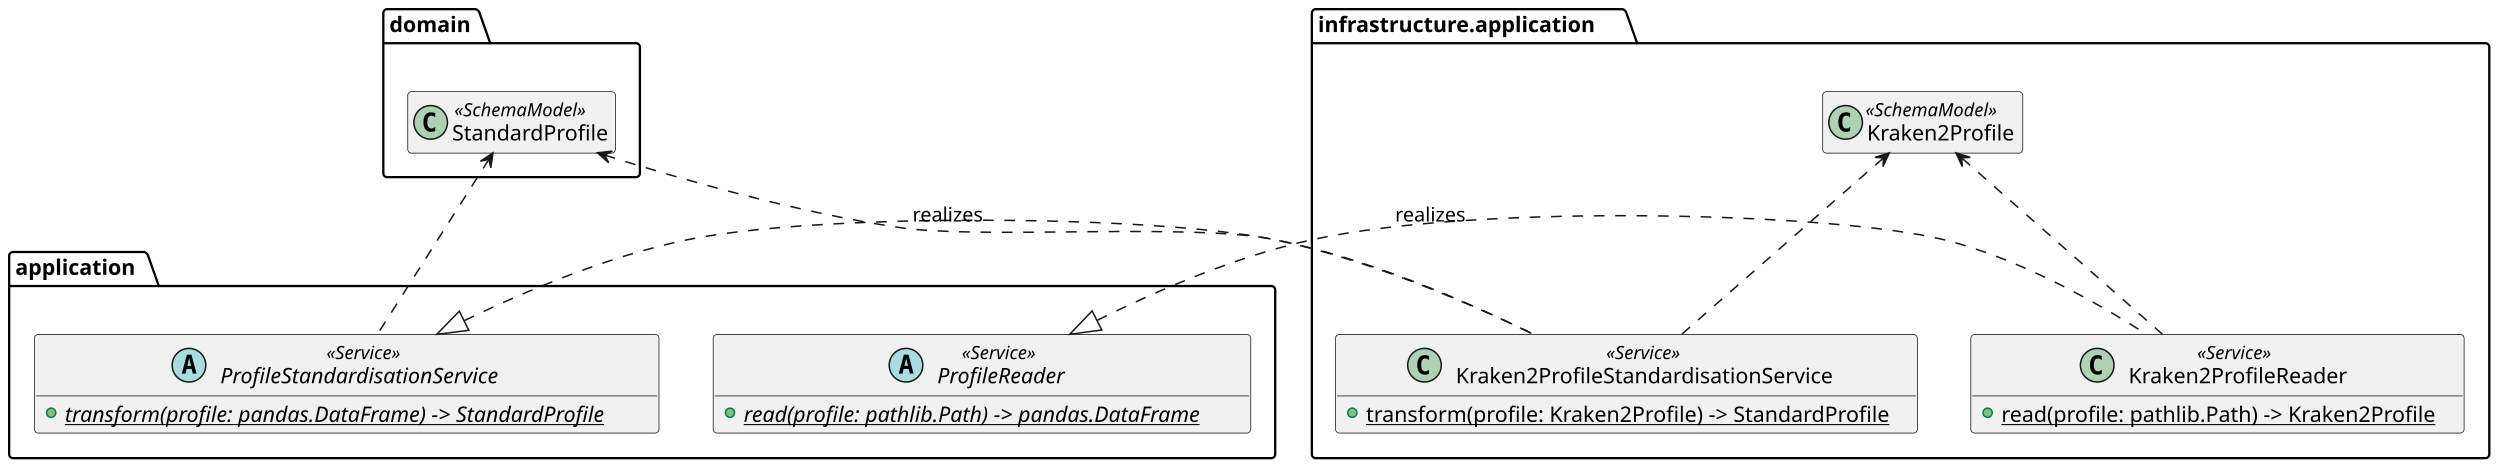
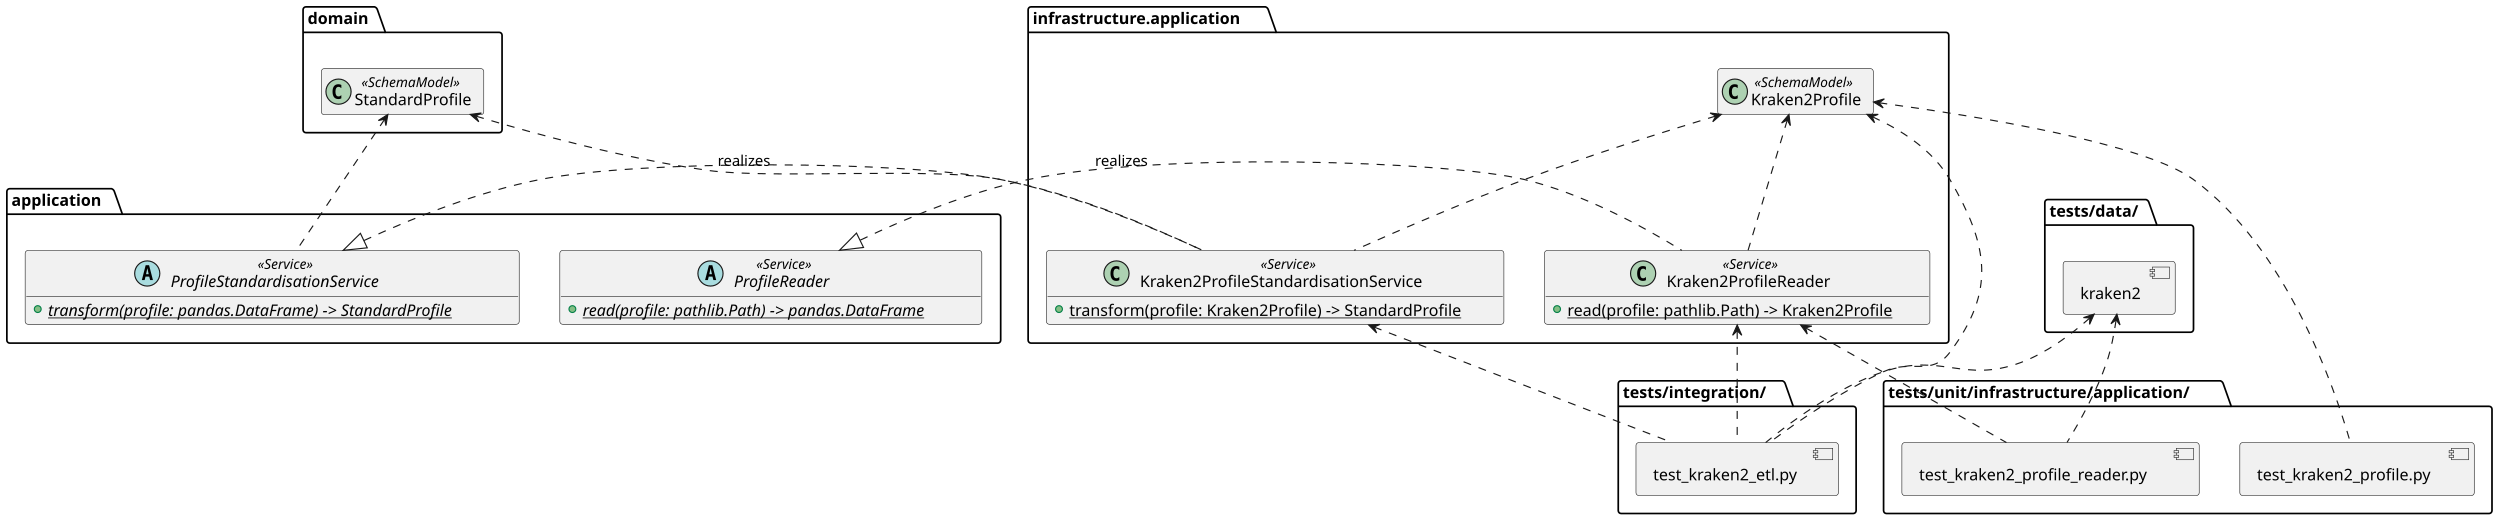
- <svg xmlns="http://www.w3.org/2000/svg" contentStyleType="text/css" height="307px" preserveAspectRatio="none" style="width:1637px;height:307px;background:#FFFFFF;" version="1.1" viewBox="0 0 1637 307" width="1637px" zoomAndPan="magnify">
+ <svg xmlns="http://www.w3.org/2000/svg" contentStyleType="text/css" height="456px" preserveAspectRatio="none" style="width:2186px;height:456px;background:#FFFFFF;" version="1.1" viewBox="0 0 2186 456" width="2186px" zoomAndPan="magnify">
  <defs />
  <g>
    <g id="cluster_application">
-       <path d="M8.5,165 L94.5,165 A3.75,3.75 0 0 1 97,167.5 L104,187.297 L832.5,187.297 A2.5,2.5 0 0 1 835,189.797 L835,297.5 A2.5,2.5 0 0 1 832.5,300 L8.5,300 A2.5,2.5 0 0 1 6,297.5 L6,167.5 A2.5,2.5 0 0 1 8.5,165 " style="stroke:#000000;stroke-width:1.5;fill:none;" />
-       <line style="stroke:#000000;stroke-width:1.5;fill:none;" x1="6" x2="104" y1="187.297" y2="187.297" />
-       <text fill="#000000" font-family="sans-serif" font-size="14" font-weight="bold" lengthAdjust="spacing" textLength="85" x="10" y="179.995">application</text>
+       <path d="M8.5,165 L97.5,165 A3.75,3.75 0 0 1 100,167.5 L107,187.297 L872.5,187.297 A2.5,2.5 0 0 1 875,189.797 L875,297.5 A2.5,2.5 0 0 1 872.5,300 L8.5,300 A2.5,2.5 0 0 1 6,297.5 L6,167.5 A2.5,2.5 0 0 1 8.5,165 " style="stroke:#000000;stroke-width:1.5;fill:none;" />
+       <line style="stroke:#000000;stroke-width:1.5;fill:none;" x1="6" x2="107" y1="187.297" y2="187.297" />
+       <text fill="#000000" font-family="sans-serif" font-size="14" font-weight="bold" lengthAdjust="spacing" textLength="88" x="10" y="179.995">application</text>
    </g>
    <g id="cluster_infrastructure.application">
-       <path d="M861.5,6 L1062.5,6 A3.75,3.75 0 0 1 1065,8.5 L1072,28.297 L1627.5,28.297 A2.5,2.5 0 0 1 1630,30.797 L1630,297.5 A2.5,2.5 0 0 1 1627.5,300 L861.5,300 A2.5,2.5 0 0 1 859,297.5 L859,8.5 A2.5,2.5 0 0 1 861.5,6 " style="stroke:#000000;stroke-width:1.5;fill:none;" />
-       <line style="stroke:#000000;stroke-width:1.5;fill:none;" x1="859" x2="1072" y1="28.297" y2="28.297" />
-       <text fill="#000000" font-family="sans-serif" font-size="14" font-weight="bold" lengthAdjust="spacing" textLength="200" x="863" y="20.995">infrastructure.application</text>
+       <path d="M901.5,6 L1106.5,6 A3.75,3.75 0 0 1 1109,8.5 L1116,28.297 L1701.5,28.297 A2.5,2.5 0 0 1 1704,30.797 L1704,297.5 A2.5,2.5 0 0 1 1701.5,300 L901.5,300 A2.5,2.5 0 0 1 899,297.5 L899,8.5 A2.5,2.5 0 0 1 901.5,6 " style="stroke:#000000;stroke-width:1.5;fill:none;" />
+       <line style="stroke:#000000;stroke-width:1.5;fill:none;" x1="899" x2="1116" y1="28.297" y2="28.297" />
+       <text fill="#000000" font-family="sans-serif" font-size="14" font-weight="bold" lengthAdjust="spacing" textLength="204" x="903" y="20.995">infrastructure.application</text>
    </g>
    <g id="cluster_domain">
-       <path d="M253.5,6 L311.5,6 A3.75,3.75 0 0 1 314,8.5 L321,28.297 L416.5,28.297 A2.5,2.5 0 0 1 419,30.797 L419,113.5 A2.5,2.5 0 0 1 416.5,116 L253.5,116 A2.5,2.5 0 0 1 251,113.5 L251,8.5 A2.5,2.5 0 0 1 253.5,6 " style="stroke:#000000;stroke-width:1.5;fill:none;" />
-       <line style="stroke:#000000;stroke-width:1.5;fill:none;" x1="251" x2="321" y1="28.297" y2="28.297" />
-       <text fill="#000000" font-family="sans-serif" font-size="14" font-weight="bold" lengthAdjust="spacing" textLength="57" x="255" y="20.995">domain</text>
+       <path d="M267.5,6 L327.5,6 A3.75,3.75 0 0 1 330,8.5 L337,28.297 L436.5,28.297 A2.5,2.5 0 0 1 439,30.797 L439,113.5 A2.5,2.5 0 0 1 436.5,116 L267.5,116 A2.5,2.5 0 0 1 265,113.5 L265,8.5 A2.5,2.5 0 0 1 267.5,6 " style="stroke:#000000;stroke-width:1.5;fill:none;" />
+       <line style="stroke:#000000;stroke-width:1.5;fill:none;" x1="265" x2="337" y1="28.297" y2="28.297" />
+       <text fill="#000000" font-family="sans-serif" font-size="14" font-weight="bold" lengthAdjust="spacing" textLength="59" x="269" y="20.995">domain</text>
+     </g>
+     <g id="cluster_tests/data/">
+       <path d="M1790.5,174.5 L1876.5,174.5 A3.75,3.75 0 0 1 1879,177 L1886,196.797 L1915.5,196.797 A2.5,2.5 0 0 1 1918,199.297 L1918,288 A2.5,2.5 0 0 1 1915.5,290.5 L1790.5,290.5 A2.5,2.5 0 0 1 1788,288 L1788,177 A2.5,2.5 0 0 1 1790.5,174.5 " style="stroke:#000000;stroke-width:1.5;fill:none;" />
+       <line style="stroke:#000000;stroke-width:1.5;fill:none;" x1="1788" x2="1886" y1="196.797" y2="196.797" />
+       <text fill="#000000" font-family="sans-serif" font-size="14" font-weight="bold" lengthAdjust="spacing" textLength="85" x="1792" y="189.495">tests/data/</text>
+     </g>
+     <g id="cluster_tests/unit/infrastructure/application/">
+       <path d="M1649.5,333 L1941.5,333 A3.75,3.75 0 0 1 1944,335.5 L1951,355.297 L2176.5,355.297 A2.5,2.5 0 0 1 2179,357.797 L2179,446.5 A2.5,2.5 0 0 1 2176.5,449 L1649.5,449 A2.5,2.5 0 0 1 1647,446.5 L1647,335.5 A2.5,2.5 0 0 1 1649.5,333 " style="stroke:#000000;stroke-width:1.5;fill:none;" />
+       <line style="stroke:#000000;stroke-width:1.5;fill:none;" x1="1647" x2="1951" y1="355.297" y2="355.297" />
+       <text fill="#000000" font-family="sans-serif" font-size="14" font-weight="bold" lengthAdjust="spacing" textLength="291" x="1651" y="347.995">tests/unit/infrastructure/application/</text>
+     </g>
+     <g id="cluster_tests/integration/">
+       <path d="M1417.5,333 L1558.5,333 A3.75,3.75 0 0 1 1561,335.5 L1568,355.297 L1620.5,355.297 A2.5,2.5 0 0 1 1623,357.797 L1623,446.5 A2.5,2.5 0 0 1 1620.5,449 L1417.5,449 A2.5,2.5 0 0 1 1415,446.5 L1415,335.5 A2.5,2.5 0 0 1 1417.5,333 " style="stroke:#000000;stroke-width:1.5;fill:none;" />
+       <line style="stroke:#000000;stroke-width:1.5;fill:none;" x1="1415" x2="1568" y1="355.297" y2="355.297" />
+       <text fill="#000000" font-family="sans-serif" font-size="14" font-weight="bold" lengthAdjust="spacing" textLength="140" x="1419" y="347.995">tests/integration/</text>
    </g>
    <g id="elem_application.ProfileReader">
-       <rect codeLine="2" fill="#F1F1F1" height="64.562" id="application.ProfileReader" rx="2.5" ry="2.5" style="stroke:#181818;stroke-width:0.5;" width="352" x="467" y="219" />
-       <ellipse cx="593.25" cy="239.133" fill="#A9DCDF" rx="11" ry="11" style="stroke:#181818;stroke-width:1.0;" />
-       <path d="M593.359,234.477 L592.203,239.555 L594.531,239.555 L593.359,234.477 Z M591.875,232.242 L594.859,232.242 L598.219,244.633 L595.766,244.633 L595,241.57 L591.719,241.57 L590.969,244.633 L588.531,244.633 L591.875,232.242 Z " fill="#000000" />
-       <text fill="#000000" font-family="sans-serif" font-size="12" font-style="italic" lengthAdjust="spacing" textLength="59" x="629.75" y="235.139">«Service»</text>
-       <text fill="#000000" font-family="sans-serif" font-size="14" font-style="italic" lengthAdjust="spacing" textLength="91" x="613.75" y="250.964">ProfileReader</text>
-       <line style="stroke:#181818;stroke-width:0.5;" x1="468" x2="818" y1="259.266" y2="259.266" />
-       <ellipse cx="478" cy="270.266" fill="#84BE84" rx="3" ry="3" style="stroke:#038048;stroke-width:1.0;" />
-       <text fill="#000000" font-family="sans-serif" font-size="14" font-style="italic" lengthAdjust="spacing" text-decoration="underline" textLength="326" x="487" y="276.261">read(profile: pathlib.Path) -&gt; pandas.DataFrame</text>
+       <rect codeLine="6" fill="#F1F1F1" height="64.562" id="application.ProfileReader" rx="2.5" ry="2.5" style="stroke:#181818;stroke-width:0.5;" width="369" x="489.5" y="219" />
+       <ellipse cx="621.25" cy="239.133" fill="#A9DCDF" rx="11" ry="11" style="stroke:#181818;stroke-width:1.0;" />
+       <path d="M621.359,234.43 L620.203,239.758 L622.531,239.758 L621.359,234.43 Z M619.875,231.883 L622.859,231.883 L626.219,244.883 L623.766,244.883 L623,241.883 L619.719,241.883 L618.969,244.883 L616.531,244.883 L619.875,231.883 Z " fill="#000000" />
+       <text fill="#000000" font-family="sans-serif" font-size="12" font-style="italic" lengthAdjust="spacing" textLength="58" x="661.25" y="235.139">«Service»</text>
+       <text fill="#000000" font-family="sans-serif" font-size="14" font-style="italic" lengthAdjust="spacing" textLength="97" x="641.75" y="250.964">ProfileReader</text>
+       <line style="stroke:#181818;stroke-width:0.5;" x1="490.5" x2="857.5" y1="259.266" y2="259.266" />
+       <ellipse cx="500.5" cy="270.266" fill="#84BE84" rx="3" ry="3" style="stroke:#038048;stroke-width:1.0;" />
+       <text fill="#000000" font-family="sans-serif" font-size="14" font-style="italic" lengthAdjust="spacing" text-decoration="underline" textLength="343" x="509.5" y="276.261">read(profile: pathlib.Path) -&gt; pandas.DataFrame</text>
    </g>
    <g id="elem_application.ProfileStandardisationService">
-       <rect codeLine="11" fill="#F1F1F1" height="64.562" id="application.ProfileStandardisationService" rx="2.5" ry="2.5" style="stroke:#181818;stroke-width:0.5;" width="409" x="22.5" y="219" />
-       <ellipse cx="123.75" cy="239.133" fill="#A9DCDF" rx="11" ry="11" style="stroke:#181818;stroke-width:1.0;" />
-       <path d="M123.859,234.477 L122.703,239.555 L125.031,239.555 L123.859,234.477 Z M122.375,232.242 L125.359,232.242 L128.719,244.633 L126.266,244.633 L125.5,241.57 L122.219,241.57 L121.469,244.633 L119.031,244.633 L122.375,232.242 Z " fill="#000000" />
-       <text fill="#000000" font-family="sans-serif" font-size="12" font-style="italic" lengthAdjust="spacing" textLength="59" x="213.75" y="235.139">«Service»</text>
-       <text fill="#000000" font-family="sans-serif" font-size="14" font-style="italic" lengthAdjust="spacing" textLength="198" x="144.25" y="250.964">ProfileStandardisationService</text>
-       <line style="stroke:#181818;stroke-width:0.5;" x1="23.5" x2="430.5" y1="259.266" y2="259.266" />
-       <ellipse cx="33.5" cy="270.266" fill="#84BE84" rx="3" ry="3" style="stroke:#038048;stroke-width:1.0;" />
-       <text fill="#000000" font-family="sans-serif" font-size="14" font-style="italic" lengthAdjust="spacing" text-decoration="underline" textLength="383" x="42.5" y="276.261">transform(profile: pandas.DataFrame) -&gt; StandardProfile</text>
+       <rect codeLine="15" fill="#F1F1F1" height="64.562" id="application.ProfileStandardisationService" rx="2.5" ry="2.5" style="stroke:#181818;stroke-width:0.5;" width="432" x="22" y="219" />
+       <ellipse cx="128.75" cy="239.133" fill="#A9DCDF" rx="11" ry="11" style="stroke:#181818;stroke-width:1.0;" />
+       <path d="M128.859,234.43 L127.703,239.758 L130.031,239.758 L128.859,234.43 Z M127.375,231.883 L130.359,231.883 L133.719,244.883 L131.266,244.883 L130.5,241.883 L127.219,241.883 L126.469,244.883 L124.031,244.883 L127.375,231.883 Z " fill="#000000" />
+       <text fill="#000000" font-family="sans-serif" font-size="12" font-style="italic" lengthAdjust="spacing" textLength="58" x="225.25" y="235.139">«Service»</text>
+       <text fill="#000000" font-family="sans-serif" font-size="14" font-style="italic" lengthAdjust="spacing" textLength="210" x="149.25" y="250.964">ProfileStandardisationService</text>
+       <line style="stroke:#181818;stroke-width:0.5;" x1="23" x2="453" y1="259.266" y2="259.266" />
+       <ellipse cx="33" cy="270.266" fill="#84BE84" rx="3" ry="3" style="stroke:#038048;stroke-width:1.0;" />
+       <text fill="#000000" font-family="sans-serif" font-size="14" font-style="italic" lengthAdjust="spacing" text-decoration="underline" textLength="406" x="42" y="276.261">transform(profile: pandas.DataFrame) -&gt; StandardProfile</text>
    </g>
    <g id="elem_infrastructure.application.Kraken2ProfileReader">
-       <rect codeLine="5" fill="#F1F1F1" height="64.562" id="infrastructure.application.Kraken2ProfileReader" rx="2.5" ry="2.5" style="stroke:#181818;stroke-width:0.5;" width="323" x="1290.5" y="219" />
-       <ellipse cx="1373.25" cy="239.133" fill="#ADD1B2" rx="11" ry="11" style="stroke:#181818;stroke-width:1.0;" />
-       <path d="M1376.219,244.773 Q1375.641,245.07 1375,245.211 Q1374.359,245.367 1373.656,245.367 Q1371.156,245.367 1369.828,243.727 Q1368.516,242.07 1368.516,238.945 Q1368.516,235.82 1369.828,234.164 Q1371.156,232.508 1373.656,232.508 Q1374.359,232.508 1375,232.664 Q1375.656,232.82 1376.219,233.117 L1376.219,235.836 Q1375.594,235.258 1375,234.992 Q1374.406,234.711 1373.781,234.711 Q1372.438,234.711 1371.75,235.789 Q1371.062,236.852 1371.062,238.945 Q1371.062,241.039 1371.75,242.117 Q1372.438,243.18 1373.781,243.18 Q1374.406,243.18 1375,242.914 Q1375.594,242.633 1376.219,242.055 L1376.219,244.773 Z " fill="#000000" />
-       <text fill="#000000" font-family="sans-serif" font-size="12" font-style="italic" lengthAdjust="spacing" textLength="59" x="1438.75" y="235.139">«Service»</text>
-       <text fill="#000000" font-family="sans-serif" font-size="14" lengthAdjust="spacing" textLength="149" x="1393.75" y="250.964">Kraken2ProfileReader</text>
-       <line style="stroke:#181818;stroke-width:0.5;" x1="1291.5" x2="1612.5" y1="259.266" y2="259.266" />
-       <ellipse cx="1301.5" cy="270.266" fill="#84BE84" rx="3" ry="3" style="stroke:#038048;stroke-width:1.0;" />
-       <text fill="#000000" font-family="sans-serif" font-size="14" lengthAdjust="spacing" text-decoration="underline" textLength="297" x="1310.5" y="276.261">read(profile: pathlib.Path) -&gt; Kraken2Profile</text>
+       <rect codeLine="9" fill="#F1F1F1" height="64.562" id="infrastructure.application.Kraken2ProfileReader" rx="2.5" ry="2.5" style="stroke:#181818;stroke-width:0.5;" width="337" x="1350.5" y="219" />
+       <ellipse cx="1436.75" cy="239.133" fill="#ADD1B2" rx="11" ry="11" style="stroke:#181818;stroke-width:1.0;" />
+       <path d="M1439.219,245.008 Q1438.641,245.32 1438,245.477 Q1437.359,245.633 1436.656,245.633 Q1434.156,245.633 1432.828,243.961 Q1431.516,242.289 1431.516,239.133 Q1431.516,235.977 1432.828,234.305 Q1434.156,232.633 1436.656,232.633 Q1437.359,232.633 1438,232.789 Q1438.656,232.945 1439.219,233.258 L1439.219,236.055 Q1438.594,235.492 1438,235.227 Q1437.406,234.945 1436.781,234.945 Q1435.438,234.945 1434.75,236.008 Q1434.062,237.07 1434.062,239.133 Q1434.062,241.211 1434.75,242.273 Q1435.438,243.32 1436.781,243.32 Q1437.406,243.32 1438,243.055 Q1438.594,242.789 1439.219,242.211 L1439.219,245.008 Z " fill="#000000" />
+       <text fill="#000000" font-family="sans-serif" font-size="12" font-style="italic" lengthAdjust="spacing" textLength="58" x="1506.25" y="235.139">«Service»</text>
+       <text fill="#000000" font-family="sans-serif" font-size="14" lengthAdjust="spacing" textLength="156" x="1457.25" y="250.964">Kraken2ProfileReader</text>
+       <line style="stroke:#181818;stroke-width:0.5;" x1="1351.5" x2="1686.5" y1="259.266" y2="259.266" />
+       <ellipse cx="1361.5" cy="270.266" fill="#84BE84" rx="3" ry="3" style="stroke:#038048;stroke-width:1.0;" />
+       <text fill="#000000" font-family="sans-serif" font-size="14" lengthAdjust="spacing" text-decoration="underline" textLength="311" x="1370.5" y="276.261">read(profile: pathlib.Path) -&gt; Kraken2Profile</text>
    </g>
    <g id="elem_infrastructure.application.Kraken2ProfileStandardisationService">
-       <rect codeLine="14" fill="#F1F1F1" height="64.562" id="infrastructure.application.Kraken2ProfileStandardisationService" rx="2.5" ry="2.5" style="stroke:#181818;stroke-width:0.5;" width="381" x="874.5" y="219" />
-       <ellipse cx="932.75" cy="239.133" fill="#ADD1B2" rx="11" ry="11" style="stroke:#181818;stroke-width:1.0;" />
-       <path d="M935.719,244.773 Q935.141,245.07 934.5,245.211 Q933.859,245.367 933.156,245.367 Q930.656,245.367 929.328,243.727 Q928.016,242.07 928.016,238.945 Q928.016,235.82 929.328,234.164 Q930.656,232.508 933.156,232.508 Q933.859,232.508 934.5,232.664 Q935.156,232.82 935.719,233.117 L935.719,235.836 Q935.094,235.258 934.5,234.992 Q933.906,234.711 933.281,234.711 Q931.938,234.711 931.25,235.789 Q930.562,236.852 930.562,238.945 Q930.562,241.039 931.25,242.117 Q931.938,243.18 933.281,243.18 Q933.906,243.18 934.5,242.914 Q935.094,242.633 935.719,242.055 L935.719,244.773 Z " fill="#000000" />
-       <text fill="#000000" font-family="sans-serif" font-size="12" font-style="italic" lengthAdjust="spacing" textLength="59" x="1051.75" y="235.139">«Service»</text>
-       <text fill="#000000" font-family="sans-serif" font-size="14" lengthAdjust="spacing" textLength="256" x="953.25" y="250.964">Kraken2ProfileStandardisationService</text>
-       <line style="stroke:#181818;stroke-width:0.5;" x1="875.5" x2="1254.5" y1="259.266" y2="259.266" />
-       <ellipse cx="885.5" cy="270.266" fill="#84BE84" rx="3" ry="3" style="stroke:#038048;stroke-width:1.0;" />
-       <text fill="#000000" font-family="sans-serif" font-size="14" lengthAdjust="spacing" text-decoration="underline" textLength="355" x="894.5" y="276.261">transform(profile: Kraken2Profile) -&gt; StandardProfile</text>
+       <rect codeLine="18" fill="#F1F1F1" height="64.562" id="infrastructure.application.Kraken2ProfileStandardisationService" rx="2.5" ry="2.5" style="stroke:#181818;stroke-width:0.5;" width="400" x="915" y="219" />
+       <ellipse cx="976.25" cy="239.133" fill="#ADD1B2" rx="11" ry="11" style="stroke:#181818;stroke-width:1.0;" />
+       <path d="M978.719,245.008 Q978.141,245.32 977.5,245.477 Q976.859,245.633 976.156,245.633 Q973.656,245.633 972.328,243.961 Q971.016,242.289 971.016,239.133 Q971.016,235.977 972.328,234.305 Q973.656,232.633 976.156,232.633 Q976.859,232.633 977.5,232.789 Q978.156,232.945 978.719,233.258 L978.719,236.055 Q978.094,235.492 977.5,235.227 Q976.906,234.945 976.281,234.945 Q974.938,234.945 974.25,236.008 Q973.562,237.07 973.562,239.133 Q973.562,241.211 974.25,242.273 Q974.938,243.32 976.281,243.32 Q976.906,243.32 977.5,243.055 Q978.094,242.789 978.719,242.211 L978.719,245.008 Z " fill="#000000" />
+       <text fill="#000000" font-family="sans-serif" font-size="12" font-style="italic" lengthAdjust="spacing" textLength="58" x="1102.25" y="235.139">«Service»</text>
+       <text fill="#000000" font-family="sans-serif" font-size="14" lengthAdjust="spacing" textLength="269" x="996.75" y="250.964">Kraken2ProfileStandardisationService</text>
+       <line style="stroke:#181818;stroke-width:0.5;" x1="916" x2="1314" y1="259.266" y2="259.266" />
+       <ellipse cx="926" cy="270.266" fill="#84BE84" rx="3" ry="3" style="stroke:#038048;stroke-width:1.0;" />
+       <text fill="#000000" font-family="sans-serif" font-size="14" lengthAdjust="spacing" text-decoration="underline" textLength="374" x="935" y="276.261">transform(profile: Kraken2Profile) -&gt; StandardProfile</text>
    </g>
    <g id="elem_infrastructure.application.Kraken2Profile">
-       <rect codeLine="20" fill="#F1F1F1" height="40.266" id="infrastructure.application.Kraken2Profile" rx="2.5" ry="2.5" style="stroke:#181818;stroke-width:0.5;" width="131" x="1193.5" y="60" />
-       <ellipse cx="1208.5" cy="80.133" fill="#ADD1B2" rx="11" ry="11" style="stroke:#181818;stroke-width:1.0;" />
-       <path d="M1211.469,85.773 Q1210.891,86.07 1210.25,86.211 Q1209.609,86.367 1208.906,86.367 Q1206.406,86.367 1205.078,84.727 Q1203.766,83.07 1203.766,79.945 Q1203.766,76.82 1205.078,75.164 Q1206.406,73.508 1208.906,73.508 Q1209.609,73.508 1210.25,73.664 Q1210.906,73.82 1211.469,74.117 L1211.469,76.836 Q1210.844,76.258 1210.25,75.992 Q1209.656,75.711 1209.031,75.711 Q1207.688,75.711 1207,76.789 Q1206.312,77.852 1206.312,79.945 Q1206.312,82.039 1207,83.117 Q1207.688,84.18 1209.031,84.18 Q1209.656,84.18 1210.25,83.914 Q1210.844,83.633 1211.469,83.055 L1211.469,85.773 Z " fill="#000000" />
-       <text fill="#000000" font-family="sans-serif" font-size="12" font-style="italic" lengthAdjust="spacing" textLength="101" x="1221.5" y="76.139">«SchemaModel»</text>
-       <text fill="#000000" font-family="sans-serif" font-size="14" lengthAdjust="spacing" textLength="99" x="1222.5" y="91.964">Kraken2Profile</text>
+       <rect codeLine="24" fill="#F1F1F1" height="40.266" id="infrastructure.application.Kraken2Profile" rx="2.5" ry="2.5" style="stroke:#181818;stroke-width:0.5;" width="136" x="1502" y="60" />
+       <ellipse cx="1517" cy="80.133" fill="#ADD1B2" rx="11" ry="11" style="stroke:#181818;stroke-width:1.0;" />
+       <path d="M1519.469,86.008 Q1518.891,86.32 1518.25,86.477 Q1517.609,86.633 1516.906,86.633 Q1514.406,86.633 1513.078,84.961 Q1511.766,83.289 1511.766,80.133 Q1511.766,76.977 1513.078,75.305 Q1514.406,73.633 1516.906,73.633 Q1517.609,73.633 1518.25,73.789 Q1518.906,73.945 1519.469,74.258 L1519.469,77.055 Q1518.844,76.492 1518.25,76.227 Q1517.656,75.945 1517.031,75.945 Q1515.688,75.945 1515,77.008 Q1514.312,78.07 1514.312,80.133 Q1514.312,82.211 1515,83.273 Q1515.688,84.32 1517.031,84.32 Q1517.656,84.32 1518.25,84.055 Q1518.844,83.789 1519.469,83.211 L1519.469,86.008 Z " fill="#000000" />
+       <text fill="#000000" font-family="sans-serif" font-size="12" font-style="italic" lengthAdjust="spacing" textLength="98" x="1534" y="76.139">«SchemaModel»</text>
+       <text fill="#000000" font-family="sans-serif" font-size="14" lengthAdjust="spacing" textLength="104" x="1531" y="91.964">Kraken2Profile</text>
    </g>
    <g id="elem_domain.StandardProfile">
-       <rect codeLine="19" fill="#F1F1F1" height="40.266" id="domain.StandardProfile" rx="2.5" ry="2.5" style="stroke:#181818;stroke-width:0.5;" width="136" x="267" y="60" />
-       <ellipse cx="282" cy="80.133" fill="#ADD1B2" rx="11" ry="11" style="stroke:#181818;stroke-width:1.0;" />
-       <path d="M284.969,85.773 Q284.391,86.07 283.75,86.211 Q283.109,86.367 282.406,86.367 Q279.906,86.367 278.578,84.727 Q277.266,83.07 277.266,79.945 Q277.266,76.82 278.578,75.164 Q279.906,73.508 282.406,73.508 Q283.109,73.508 283.75,73.664 Q284.406,73.82 284.969,74.117 L284.969,76.836 Q284.344,76.258 283.75,75.992 Q283.156,75.711 282.531,75.711 Q281.188,75.711 280.5,76.789 Q279.812,77.852 279.812,79.945 Q279.812,82.039 280.5,83.117 Q281.188,84.18 282.531,84.18 Q283.156,84.18 283.75,83.914 Q284.344,83.633 284.969,83.055 L284.969,85.773 Z " fill="#000000" />
-       <text fill="#000000" font-family="sans-serif" font-size="12" font-style="italic" lengthAdjust="spacing" textLength="101" x="297.5" y="76.139">«SchemaModel»</text>
-       <text fill="#000000" font-family="sans-serif" font-size="14" lengthAdjust="spacing" textLength="104" x="296" y="91.964">StandardProfile</text>
+       <rect codeLine="23" fill="#F1F1F1" height="40.266" id="domain.StandardProfile" rx="2.5" ry="2.5" style="stroke:#181818;stroke-width:0.5;" width="142" x="281" y="60" />
+       <ellipse cx="296" cy="80.133" fill="#ADD1B2" rx="11" ry="11" style="stroke:#181818;stroke-width:1.0;" />
+       <path d="M298.469,86.008 Q297.891,86.32 297.25,86.477 Q296.609,86.633 295.906,86.633 Q293.406,86.633 292.078,84.961 Q290.766,83.289 290.766,80.133 Q290.766,76.977 292.078,75.305 Q293.406,73.633 295.906,73.633 Q296.609,73.633 297.25,73.789 Q297.906,73.945 298.469,74.258 L298.469,77.055 Q297.844,76.492 297.25,76.227 Q296.656,75.945 296.031,75.945 Q294.688,75.945 294,77.008 Q293.312,78.07 293.312,80.133 Q293.312,82.211 294,83.273 Q294.688,84.32 296.031,84.32 Q296.656,84.32 297.25,84.055 Q297.844,83.789 298.469,83.211 L298.469,86.008 Z " fill="#000000" />
+       <text fill="#000000" font-family="sans-serif" font-size="12" font-style="italic" lengthAdjust="spacing" textLength="98" x="316" y="76.139">«SchemaModel»</text>
+       <text fill="#000000" font-family="sans-serif" font-size="14" lengthAdjust="spacing" textLength="110" x="310" y="91.964">StandardProfile</text>
+     </g>
+     <g id="elem_kraken2">
+       <rect fill="#F1F1F1" height="46.297" rx="2.5" ry="2.5" style="stroke:#181818;stroke-width:0.5;" width="98" x="1804" y="228.5" />
+       <rect fill="#F1F1F1" height="10" style="stroke:#181818;stroke-width:0.5;" width="15" x="1882" y="233.5" />
+       <rect fill="#F1F1F1" height="2" style="stroke:#181818;stroke-width:0.5;" width="4" x="1880" y="235.5" />
+       <rect fill="#F1F1F1" height="2" style="stroke:#181818;stroke-width:0.5;" width="4" x="1880" y="239.5" />
+       <text fill="#000000" font-family="sans-serif" font-size="14" lengthAdjust="spacing" textLength="58" x="1819" y="261.495">kraken2</text>
+     </g>
+     <g id="elem_test_kraken2_profile.py">
+       <rect fill="#F1F1F1" height="46.297" rx="2.5" ry="2.5" style="stroke:#181818;stroke-width:0.5;" width="205" x="1958.5" y="387" />
+       <rect fill="#F1F1F1" height="10" style="stroke:#181818;stroke-width:0.5;" width="15" x="2143.5" y="392" />
+       <rect fill="#F1F1F1" height="2" style="stroke:#181818;stroke-width:0.5;" width="4" x="2141.5" y="394" />
+       <rect fill="#F1F1F1" height="2" style="stroke:#181818;stroke-width:0.5;" width="4" x="2141.5" y="398" />
+       <text fill="#000000" font-family="sans-serif" font-size="14" lengthAdjust="spacing" textLength="165" x="1973.5" y="419.995">test_kraken2_profile.py</text>
+     </g>
+     <g id="elem_test_kraken2_profile_reader.py">
+       <rect fill="#F1F1F1" height="46.297" rx="2.5" ry="2.5" style="stroke:#181818;stroke-width:0.5;" width="260" x="1663" y="387" />
+       <rect fill="#F1F1F1" height="10" style="stroke:#181818;stroke-width:0.5;" width="15" x="1903" y="392" />
+       <rect fill="#F1F1F1" height="2" style="stroke:#181818;stroke-width:0.5;" width="4" x="1901" y="394" />
+       <rect fill="#F1F1F1" height="2" style="stroke:#181818;stroke-width:0.5;" width="4" x="1901" y="398" />
+       <text fill="#000000" font-family="sans-serif" font-size="14" lengthAdjust="spacing" textLength="220" x="1678" y="419.995">test_kraken2_profile_reader.py</text>
+     </g>
+     <g id="elem_test_kraken2_etl.py">
+       <rect fill="#F1F1F1" height="46.297" rx="2.5" ry="2.5" style="stroke:#181818;stroke-width:0.5;" width="177" x="1430.5" y="387" />
+       <rect fill="#F1F1F1" height="10" style="stroke:#181818;stroke-width:0.5;" width="15" x="1587.5" y="392" />
+       <rect fill="#F1F1F1" height="2" style="stroke:#181818;stroke-width:0.5;" width="4" x="1585.5" y="394" />
+       <rect fill="#F1F1F1" height="2" style="stroke:#181818;stroke-width:0.5;" width="4" x="1585.5" y="398" />
+       <text fill="#000000" font-family="sans-serif" font-size="14" lengthAdjust="spacing" textLength="137" x="1445.5" y="419.995">test_kraken2_etl.py</text>
    </g>
    <g id="link_application.ProfileReader_infrastructure.application.Kraken2ProfileReader">
-       <path codeLine="8" d="M718.49,209.71 C758.88,189.64 810.22,167.68 859,157 C969.19,132.87 1202.15,139.33 1273,157 C1321.25,169.04 1370.84,196.64 1405.56,218.92 " fill="none" id="application.ProfileReader-backto-infrastructure.application.Kraken2ProfileReader" style="stroke:#181818;stroke-width:1.0;stroke-dasharray:7.0,7.0;" />
-       <polygon fill="none" points="721.47,216.05,700.47,218.9,715.11,203.58,721.47,216.05" style="stroke:#181818;stroke-width:1.0;" />
-       <text fill="#000000" font-family="sans-serif" font-size="13" lengthAdjust="spacing" textLength="49" x="913.5" y="145.067">realizes</text>
+       <path codeLine="12" d="M752.26,209.95 C794.47,189.81 848.19,167.7 899,157 C1015.8,132.41 1265.6,140.75 1333,157 C1382.82,169.01 1434.4,196.62 1470.56,218.91 " fill="none" id="application.ProfileReader-backto-infrastructure.application.Kraken2ProfileReader" style="stroke:#181818;stroke-width:1.0;stroke-dasharray:7.0,7.0;" />
+       <polygon fill="none" points="755.07,216.37,734.03,218.87,748.92,203.8,755.07,216.37" style="stroke:#181818;stroke-width:1.0;" />
+       <text fill="#000000" font-family="sans-serif" font-size="13" lengthAdjust="spacing" textLength="51" x="957.5" y="145.067">realizes</text>
    </g>
    <g id="link_application.ProfileStandardisationService_infrastructure.application.Kraken2ProfileStandardisationService">
-       <path codeLine="17" d="M304.03,209.95 C345.91,189.69 399.36,167.47 450,157 C533.78,139.68 751.11,140.21 835,157 C894.9,168.99 958.85,196.6 1004.07,218.89 " fill="none" id="application.ProfileStandardisationService-backto-infrastructure.application.Kraken2ProfileStandardisationService" style="stroke:#181818;stroke-width:1.0;stroke-dasharray:7.0,7.0;" />
-       <polygon fill="none" points="306.98,216.3,285.96,218.93,300.76,203.76,306.98,216.3" style="stroke:#181818;stroke-width:1.0;" />
-       <text fill="#000000" font-family="sans-serif" font-size="13" lengthAdjust="spacing" textLength="49" x="597.5" y="145.067">realizes</text>
+       <path codeLine="21" d="M318.17,210.35 C362.31,189.97 418.78,167.52 472,157 C559.86,139.63 787.06,140.08 875,157 C937.22,168.97 1003.98,196.58 1051.26,218.88 " fill="none" id="application.ProfileStandardisationService-backto-infrastructure.application.Kraken2ProfileStandardisationService" style="stroke:#181818;stroke-width:1.0;stroke-dasharray:7.0,7.0;" />
+       <polygon fill="none" points="321.13,216.69,300.06,218.91,315.15,204.03,321.13,216.69" style="stroke:#181818;stroke-width:1.0;" />
+       <text fill="#000000" font-family="sans-serif" font-size="13" lengthAdjust="spacing" textLength="51" x="627.5" y="145.067">realizes</text>
    </g>
    <g id="link_infrastructure.application.Kraken2Profile_infrastructure.application.Kraken2ProfileReader">
-       <path codeLine="22" d="M1284.74,103.61 C1318.45,133.21 1377.7,185.25 1415.88,218.78 " fill="none" id="infrastructure.application.Kraken2Profile-backto-infrastructure.application.Kraken2ProfileReader" style="stroke:#181818;stroke-width:1.0;stroke-dasharray:7.0,7.0;" />
-       <polygon fill="#181818" points="1280.76,100.11,1284.882,109.055,1284.517,103.41,1290.162,103.044,1280.76,100.11" style="stroke:#181818;stroke-width:1.0;" />
+       <path codeLine="26" d="M1562.76,105.07 C1553.78,134.89 1538.47,185.8 1528.54,218.78 " fill="none" id="infrastructure.application.Kraken2Profile-backto-infrastructure.application.Kraken2ProfileReader" style="stroke:#181818;stroke-width:1.0;stroke-dasharray:7.0,7.0;" />
+       <polygon fill="#181818" points="1564.25,100.11,1557.822,107.572,1562.807,104.897,1565.482,109.882,1564.25,100.11" style="stroke:#181818;stroke-width:1.0;" />
    </g>
    <g id="link_infrastructure.application.Kraken2Profile_infrastructure.application.Kraken2ProfileStandardisationService">
-       <path codeLine="23" d="M1233.12,103.61 C1199.25,133.21 1139.68,185.25 1101.3,218.78 " fill="none" id="infrastructure.application.Kraken2Profile-backto-infrastructure.application.Kraken2ProfileStandardisationService" style="stroke:#181818;stroke-width:1.0;stroke-dasharray:7.0,7.0;" />
-       <polygon fill="#181818" points="1237.12,100.11,1227.712,103.024,1233.356,103.401,1232.978,109.046,1237.12,100.11" style="stroke:#181818;stroke-width:1.0;" />
+       <path codeLine="27" d="M1500.22,101.47 C1452.69,115.88 1388.56,136.23 1333,157 C1282.47,175.89 1226.57,199.93 1184.03,218.9 " fill="none" id="infrastructure.application.Kraken2Profile-backto-infrastructure.application.Kraken2ProfileStandardisationService" style="stroke:#181818;stroke-width:1.0;stroke-dasharray:7.0,7.0;" />
+       <polygon fill="#181818" points="1505.06,100.01,1495.285,98.805,1500.277,101.466,1497.615,106.458,1505.06,100.01" style="stroke:#181818;stroke-width:1.0;" />
    </g>
    <g id="link_domain.StandardProfile_application.ProfileStandardisationService">
-       <path codeLine="25" d="M320.13,104.34 C301.2,134.05 268.4,185.52 247.21,218.78 " fill="none" id="domain.StandardProfile-backto-application.ProfileStandardisationService" style="stroke:#181818;stroke-width:1.0;stroke-dasharray:7.0,7.0;" />
-       <polygon fill="#181818" points="322.82,100.11,314.61,105.55,320.133,104.326,321.356,109.85,322.82,100.11" style="stroke:#181818;stroke-width:1.0;" />
+       <path codeLine="29" d="M336.3,104.34 C316.32,134.05 281.7,185.52 259.33,218.78 " fill="none" id="domain.StandardProfile-backto-application.ProfileStandardisationService" style="stroke:#181818;stroke-width:1.0;stroke-dasharray:7.0,7.0;" />
+       <polygon fill="#181818" points="339.14,100.11,330.807,105.36,336.357,104.264,337.453,109.813,339.14,100.11" style="stroke:#181818;stroke-width:1.0;" />
    </g>
    <g id="link_domain.StandardProfile_infrastructure.application.Kraken2ProfileStandardisationService">
-       <path codeLine="26" d="M396.07,101.58 C447.01,117.72 521.85,139.05 589,149 C643.11,157.01 781.5,145.63 835,157 C894.87,169.72 959.09,197.1 1004.41,218.96 " fill="none" id="domain.StandardProfile-backto-infrastructure.application.Kraken2ProfileStandardisationService" style="stroke:#181818;stroke-width:1.0;stroke-dasharray:7.0,7.0;" />
-       <polygon fill="#181818" points="391.21,100.04,398.573,106.581,395.974,101.557,400.999,98.958,391.21,100.04" style="stroke:#181818;stroke-width:1.0;" />
+       <path codeLine="30" d="M416.28,101.58 C469.87,117.72 548.57,139.05 619,149 C675.36,156.96 819.23,145.62 875,157 C937.22,169.7 1004.25,197.08 1051.62,218.94 " fill="none" id="domain.StandardProfile-backto-infrastructure.application.Kraken2ProfileStandardisationService" style="stroke:#181818;stroke-width:1.0;stroke-dasharray:7.0,7.0;" />
+       <polygon fill="#181818" points="411.17,100.04,418.632,106.468,415.957,101.483,420.942,98.808,411.17,100.04" style="stroke:#181818;stroke-width:1.0;" />
+     </g>
+     <g id="link_infrastructure.application.Kraken2Profile_test_kraken2_profile.py">
+       <path codeLine="42" d="M1643.23,89.89 C1732,101.86 1875.06,125.37 1918,157 C1999.01,216.66 2040.72,336.91 2055.09,386.66 " fill="none" id="infrastructure.application.Kraken2Profile-backto-test_kraken2_profile.py" style="stroke:#181818;stroke-width:1.0;stroke-dasharray:7.0,7.0;" />
+       <polygon fill="#181818" points="1638.25,89.22,1646.646,94.368,1643.207,89.877,1647.698,86.437,1638.25,89.22" style="stroke:#181818;stroke-width:1.0;" />
+     </g>
+     <g id="link_infrastructure.application.Kraken2ProfileReader_test_kraken2_profile_reader.py">
+       <path codeLine="43" d="M1578.89,286.71 C1632.25,317.19 1708.76,360.88 1754.41,386.96 " fill="none" id="infrastructure.application.Kraken2ProfileReader-backto-test_kraken2_profile_reader.py" style="stroke:#181818;stroke-width:1.0;stroke-dasharray:7.0,7.0;" />
+       <polygon fill="#181818" points="1574.45,284.17,1580.274,292.112,1578.79,286.654,1584.248,285.169,1574.45,284.17" style="stroke:#181818;stroke-width:1.0;" />
+     </g>
+     <g id="link_kraken2_test_kraken2_profile_reader.py">
+       <path codeLine="44" d="M1850.29,279.93 C1848.64,291.57 1846.04,305.16 1842,317 C1833.4,342.17 1818.52,368.77 1807.41,386.86 " fill="none" id="kraken2-backto-test_kraken2_profile_reader.py" style="stroke:#181818;stroke-width:1.0;stroke-dasharray:7.0,7.0;" />
+       <polygon fill="#181818" points="1850.99,274.73,1845.818,283.112,1850.319,279.685,1853.746,284.185,1850.99,274.73" style="stroke:#181818;stroke-width:1.0;" />
+     </g>
+     <g id="link_infrastructure.application.Kraken2Profile_test_kraken2_etl.py">
+       <path codeLine="50" d="M1637.31,102.15 C1663.2,113.94 1690.11,131.53 1705,157 C1738.87,214.94 1745.23,254.28 1705,308 C1688.9,329.5 1671.38,313.73 1647,325 C1610.57,341.84 1572.58,368.04 1547.55,386.7 " fill="none" id="infrastructure.application.Kraken2Profile-backto-test_kraken2_etl.py" style="stroke:#181818;stroke-width:1.0;stroke-dasharray:7.0,7.0;" />
+       <polygon fill="#181818" points="1632.48,100.01,1639.092,107.309,1637.053,102.033,1642.329,99.993,1632.48,100.01" style="stroke:#181818;stroke-width:1.0;" />
+     </g>
+     <g id="link_infrastructure.application.Kraken2ProfileReader_test_kraken2_etl.py">
+       <path codeLine="51" d="M1519,289.31 C1519,319.63 1519,361.62 1519,386.96 " fill="none" id="infrastructure.application.Kraken2ProfileReader-backto-test_kraken2_etl.py" style="stroke:#181818;stroke-width:1.0;stroke-dasharray:7.0,7.0;" />
+       <polygon fill="#181818" points="1519,284.17,1515,293.17,1519,289.17,1523,293.17,1519,284.17" style="stroke:#181818;stroke-width:1.0;" />
+     </g>
+     <g id="link_infrastructure.application.Kraken2ProfileStandardisationService_test_kraken2_etl.py">
+       <path codeLine="52" d="M1201.42,285.98 C1280.17,316.48 1394.25,360.68 1462.09,386.96 " fill="none" id="infrastructure.application.Kraken2ProfileStandardisationService-backto-test_kraken2_etl.py" style="stroke:#181818;stroke-width:1.0;stroke-dasharray:7.0,7.0;" />
+       <polygon fill="#181818" points="1196.76,284.17,1203.72,291.139,1201.426,285.968,1206.596,283.673,1196.76,284.17" style="stroke:#181818;stroke-width:1.0;" />
+     </g>
+     <g id="link_kraken2_test_kraken2_etl.py">
+       <path codeLine="53" d="M1827.19,278.17 C1811.26,292.3 1789.58,308.63 1767,317 C1716.88,335.58 1697.68,308 1647,325 C1607.44,338.27 1568.26,366.86 1543.87,386.98 " fill="none" id="kraken2-backto-test_kraken2_etl.py" style="stroke:#181818;stroke-width:1.0;stroke-dasharray:7.0,7.0;" />
+       <polygon fill="#181818" points="1831.12,274.63,1821.761,277.697,1827.411,277.983,1827.125,283.632,1831.12,274.63" style="stroke:#181818;stroke-width:1.0;" />
    </g>
  </g>
</svg>
